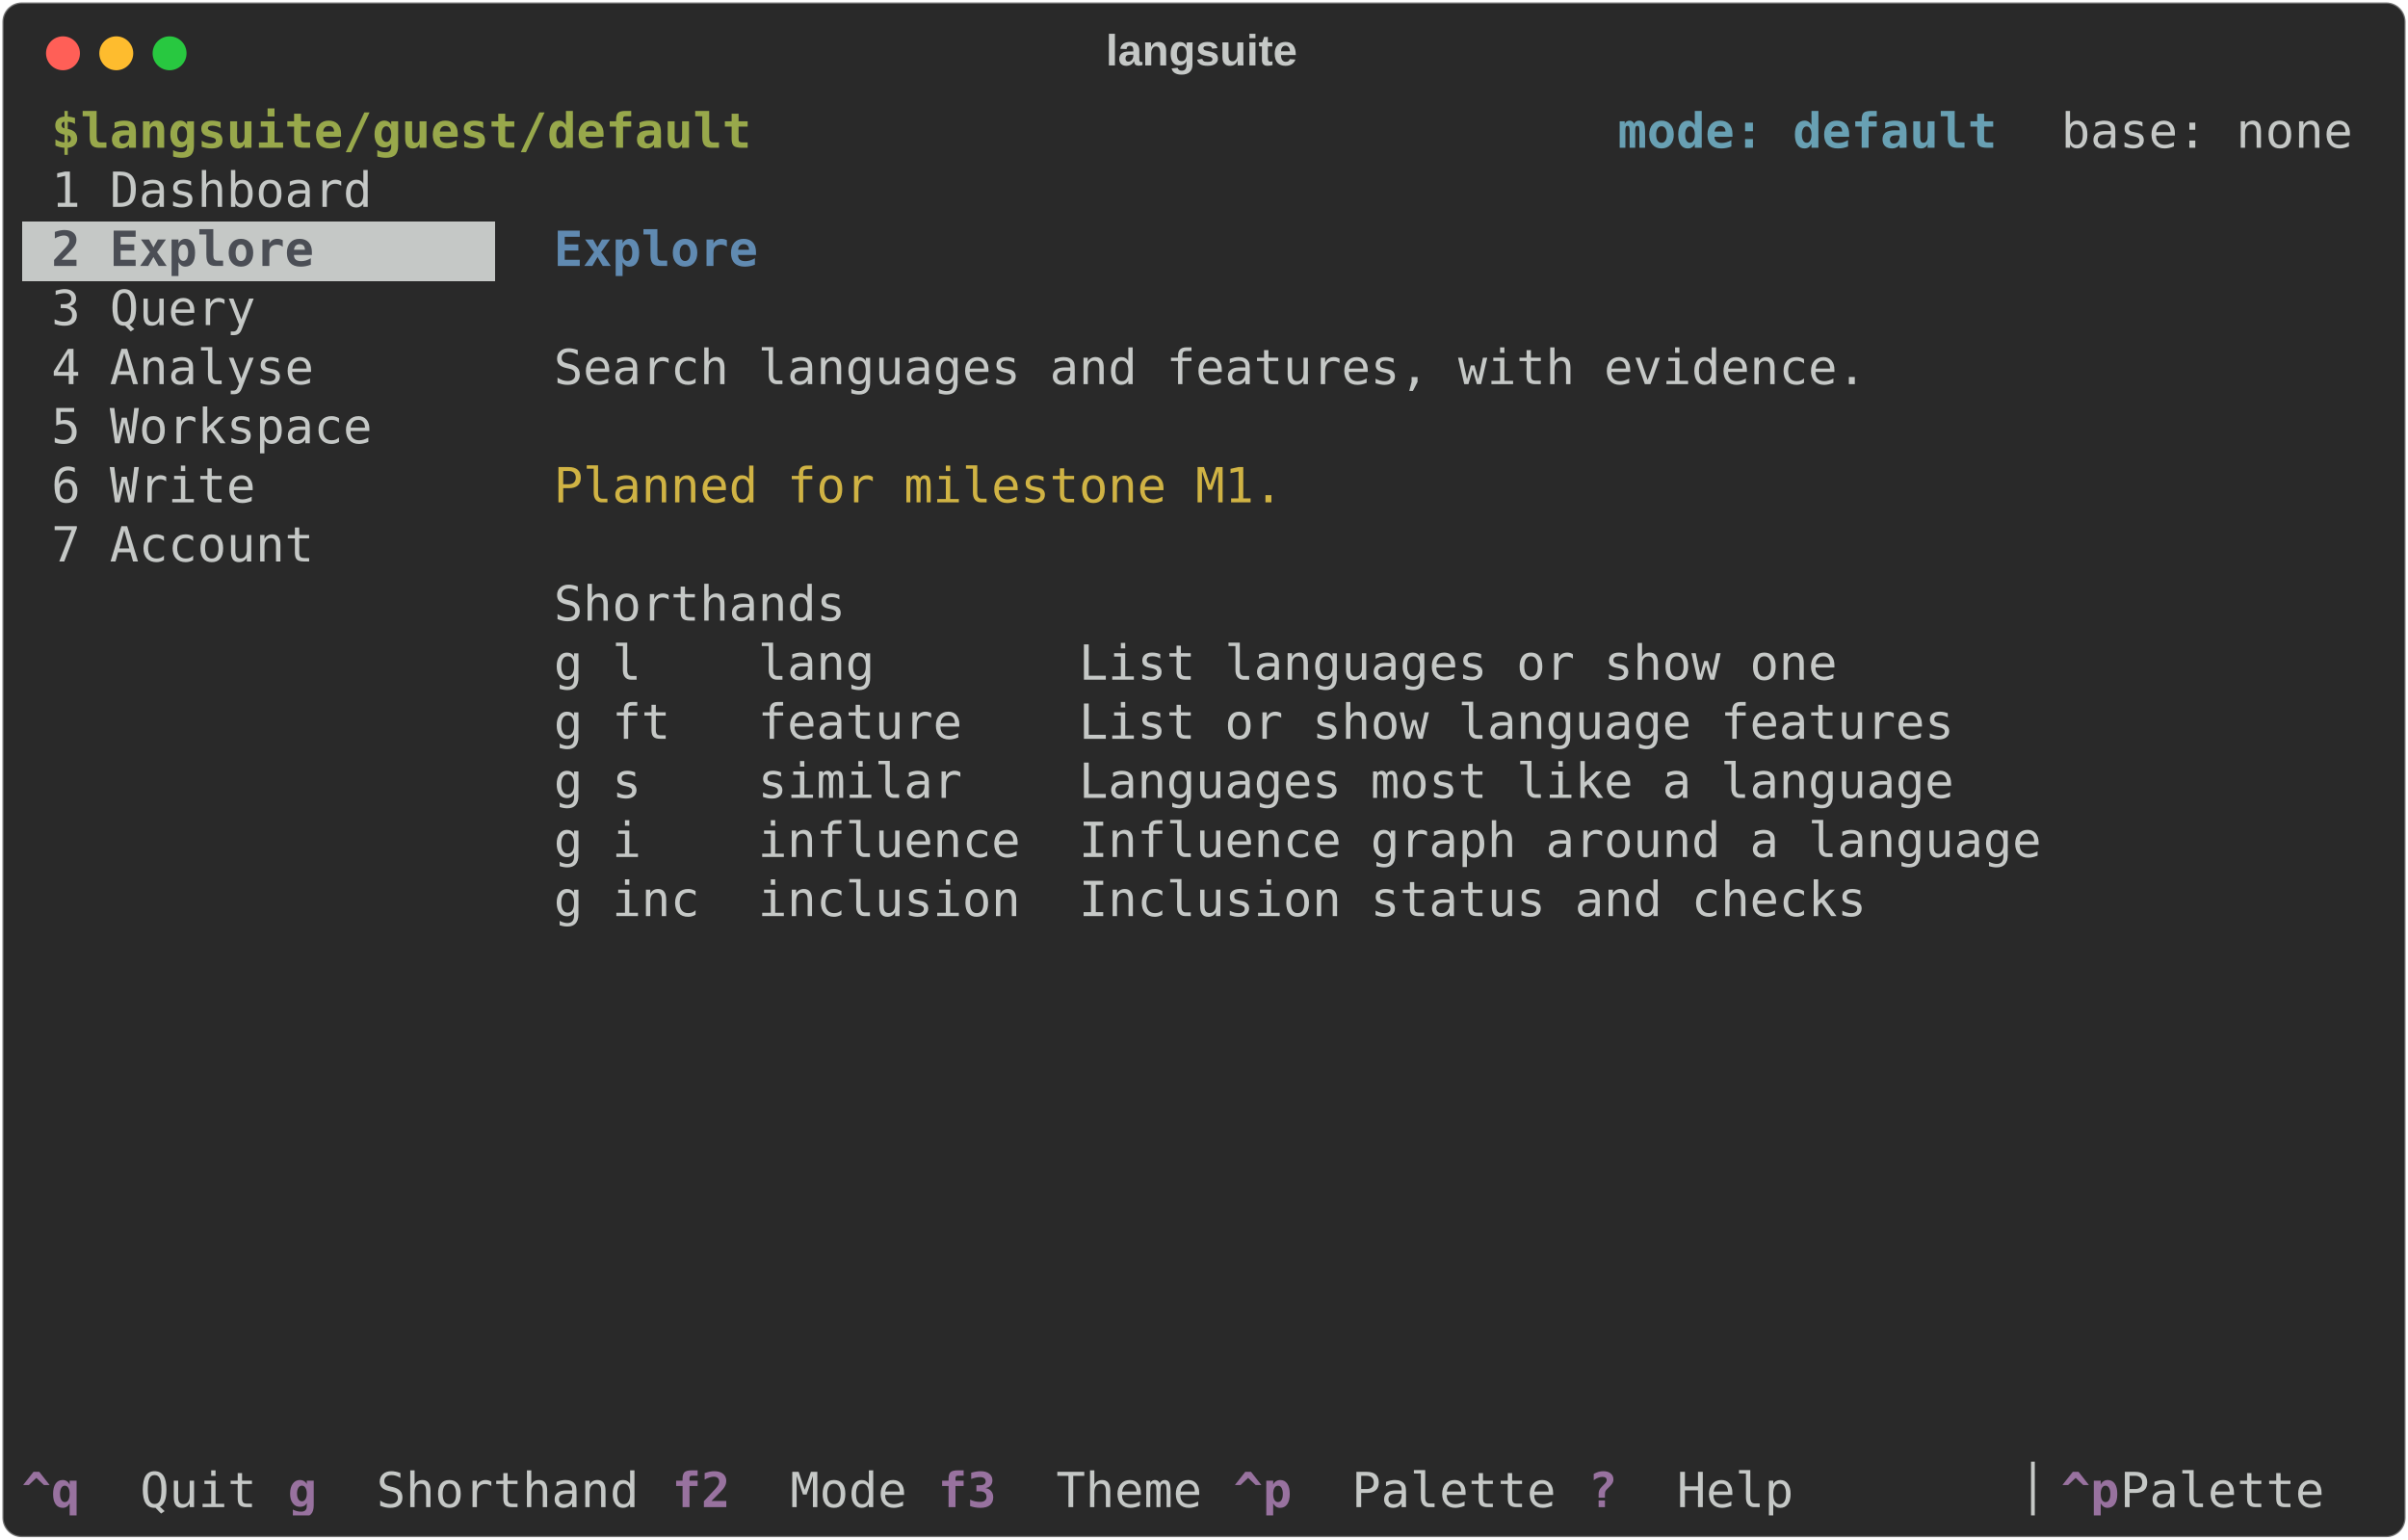
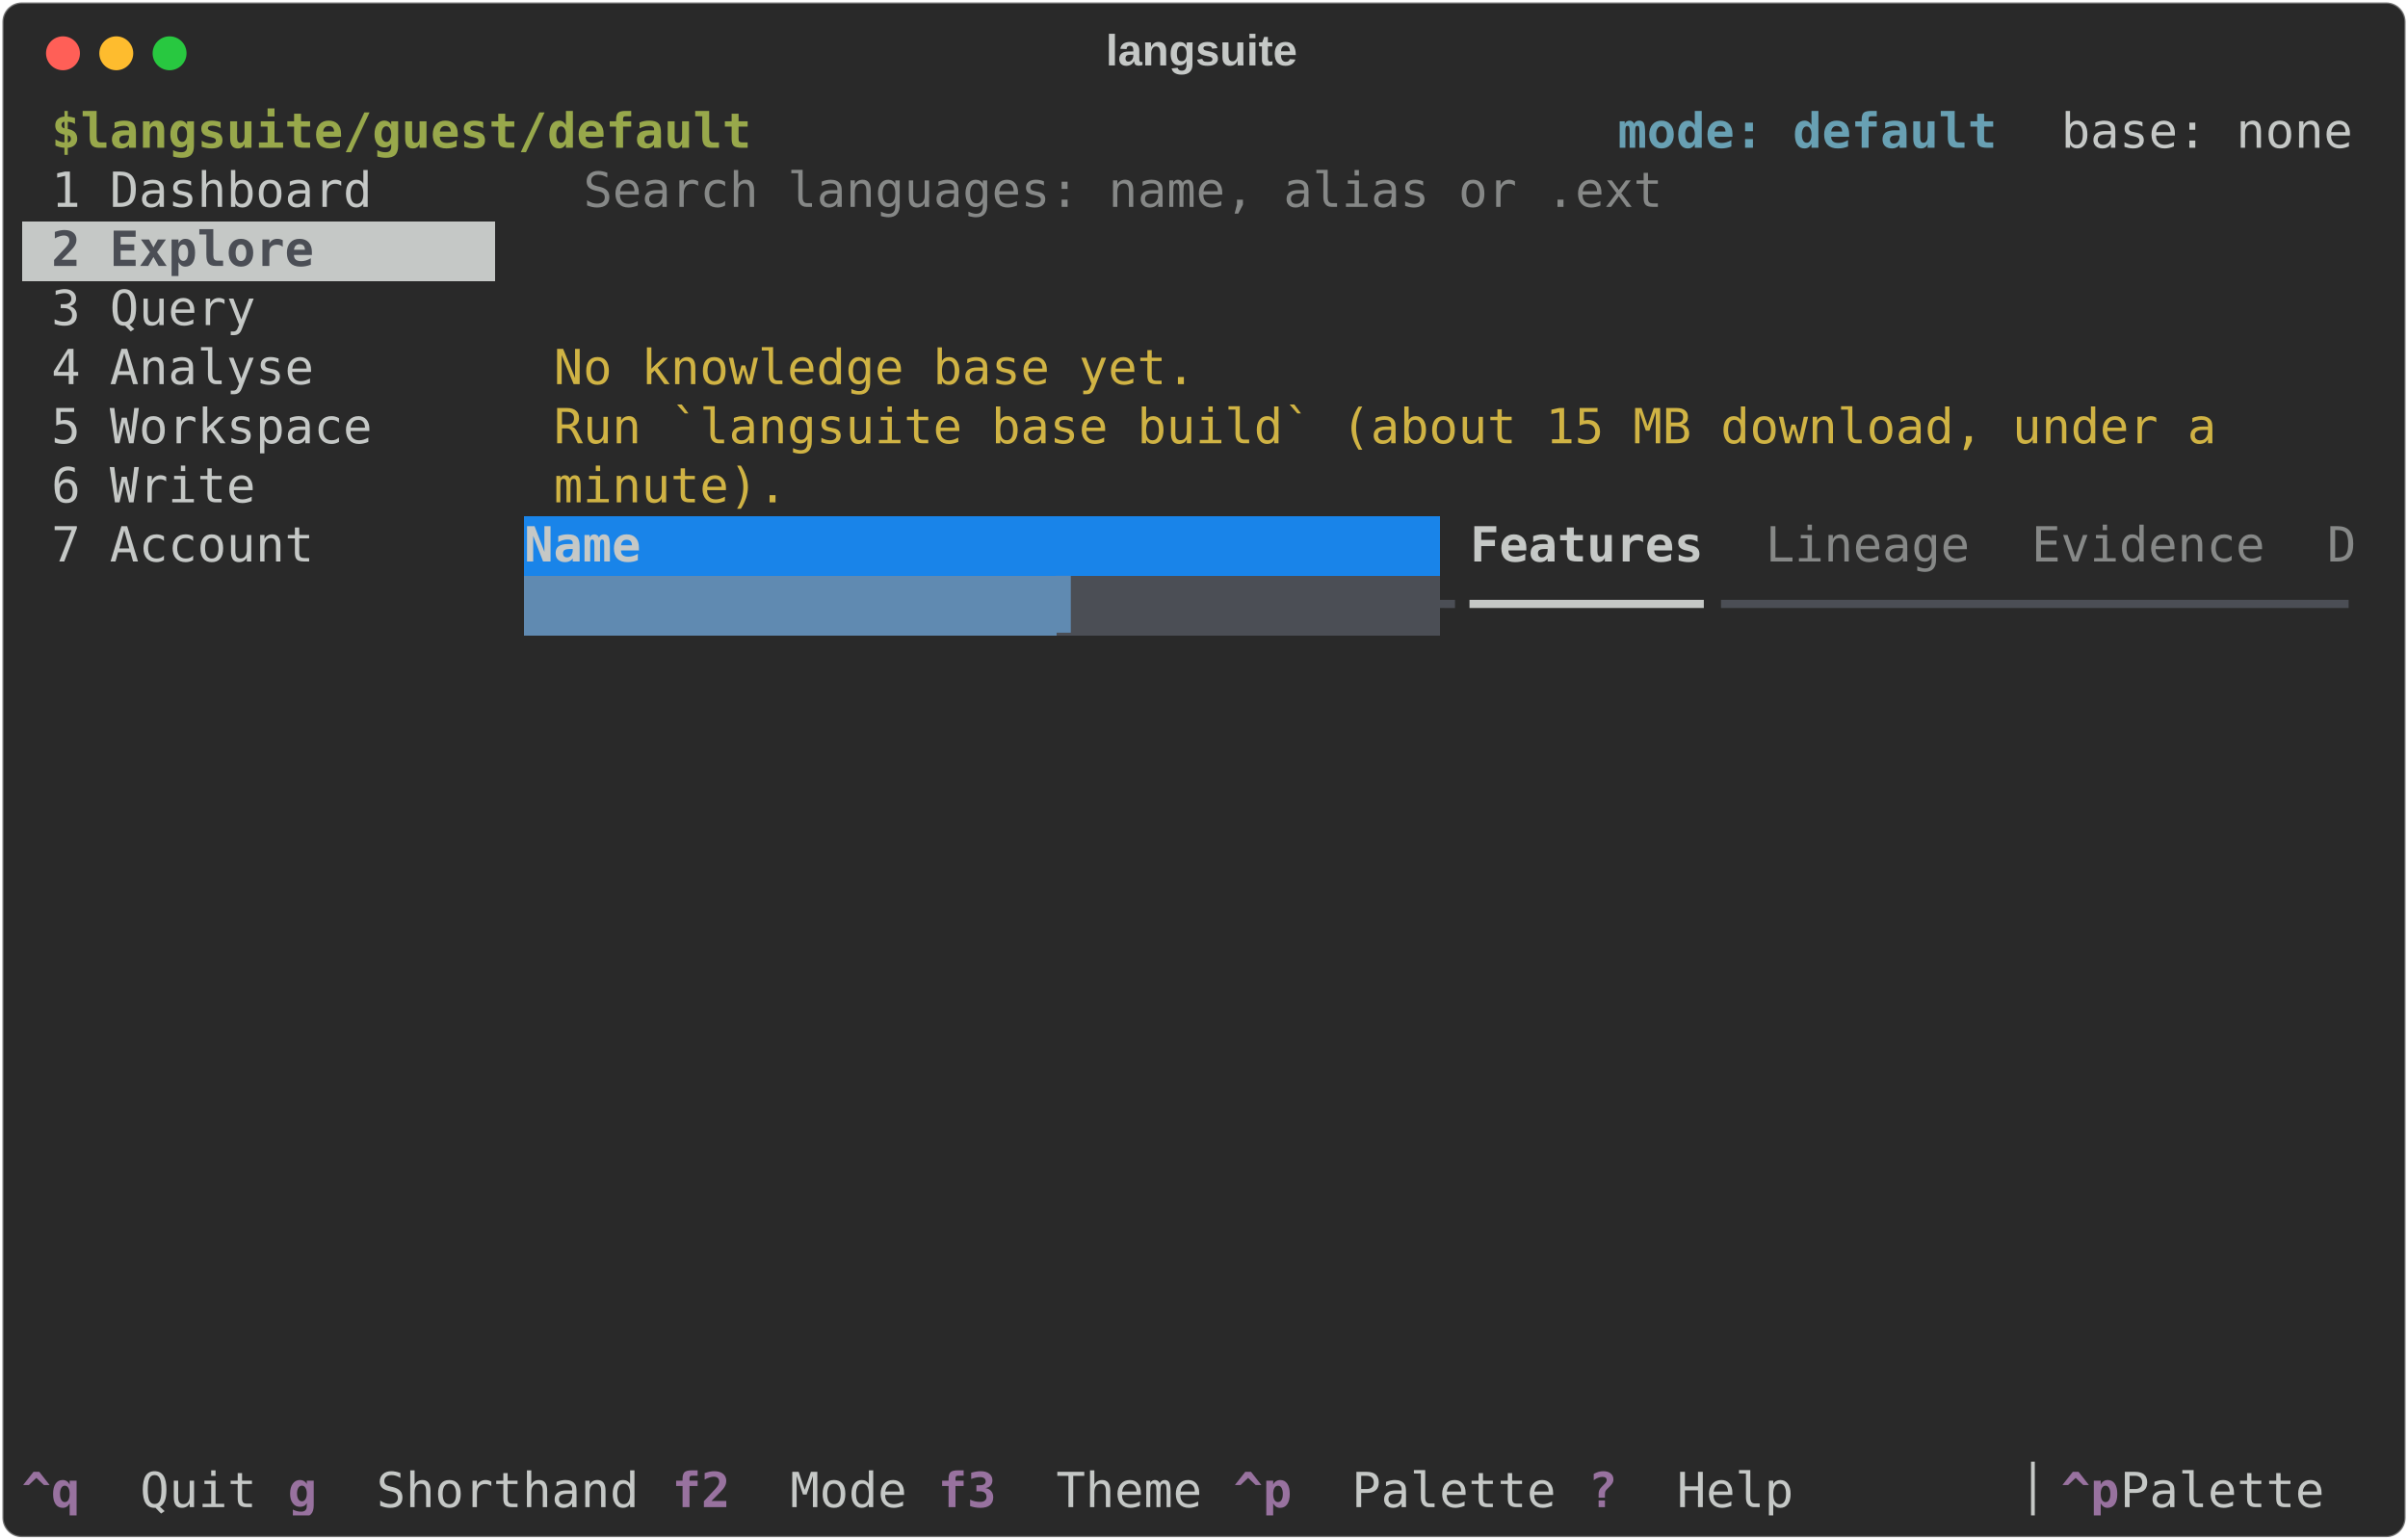
<svg xmlns="http://www.w3.org/2000/svg" class="rich-terminal" viewBox="0 0 994 635.6">
  <style>

    @font-face {
        font-family: "Fira Code";
        src: local("FiraCode-Regular"),
                url("https://cdnjs.cloudflare.com/ajax/libs/firacode/6.2.0/woff2/FiraCode-Regular.woff2") format("woff2"),
                url("https://cdnjs.cloudflare.com/ajax/libs/firacode/6.2.0/woff/FiraCode-Regular.woff") format("woff");
        font-style: normal;
        font-weight: 400;
    }
    @font-face {
        font-family: "Fira Code";
        src: local("FiraCode-Bold"),
                url("https://cdnjs.cloudflare.com/ajax/libs/firacode/6.2.0/woff2/FiraCode-Bold.woff2") format("woff2"),
                url("https://cdnjs.cloudflare.com/ajax/libs/firacode/6.2.0/woff/FiraCode-Bold.woff") format("woff");
        font-style: bold;
        font-weight: 700;
    }

    .terminal-matrix {
        font-family: Fira Code, monospace;
        font-size: 20px;
        line-height: 24.4px;
        font-variant-east-asian: full-width;
    }

    .terminal-title {
        font-size: 18px;
        font-weight: bold;
        font-family: arial;
    }

    .terminal-r1 { fill: #c5c8c6 }
.terminal-r2 { fill: #98a84b;font-weight: bold }
.terminal-r3 { fill: #68a0b3;font-weight: bold }
- .terminal-r4 { fill: #4b4e55;font-weight: bold }
- .terminal-r5 { fill: #608ab1;font-weight: bold }
+ .terminal-r4 { fill: #868887 }
+ .terminal-r5 { fill: #4b4e55;font-weight: bold }
.terminal-r6 { fill: #d0b344 }
- .terminal-r7 { fill: #98729f;font-weight: bold }
+ .terminal-r7 { fill: #c5c8c6;font-weight: bold }
+ .terminal-r8 { fill: #292929 }
+ .terminal-r9 { fill: #608ab1 }
+ .terminal-r10 { fill: #4b4e55 }
+ .terminal-r11 { fill: #98729f;font-weight: bold }
    </style>
  <defs>
    <clipPath id="terminal-clip-terminal">
      <rect x="0" y="0" width="975.0" height="584.6" />
    </clipPath>
    <clipPath id="terminal-line-0">
      <rect x="0" y="1.5" width="976" height="24.65" />
    </clipPath>
    <clipPath id="terminal-line-1">
      <rect x="0" y="25.9" width="976" height="24.65" />
    </clipPath>
    <clipPath id="terminal-line-2">
      <rect x="0" y="50.3" width="976" height="24.65" />
    </clipPath>
    <clipPath id="terminal-line-3">
      <rect x="0" y="74.7" width="976" height="24.65" />
    </clipPath>
    <clipPath id="terminal-line-4">
      <rect x="0" y="99.1" width="976" height="24.65" />
    </clipPath>
    <clipPath id="terminal-line-5">
      <rect x="0" y="123.5" width="976" height="24.65" />
    </clipPath>
    <clipPath id="terminal-line-6">
      <rect x="0" y="147.9" width="976" height="24.65" />
    </clipPath>
    <clipPath id="terminal-line-7">
      <rect x="0" y="172.3" width="976" height="24.65" />
    </clipPath>
    <clipPath id="terminal-line-8">
      <rect x="0" y="196.7" width="976" height="24.65" />
    </clipPath>
    <clipPath id="terminal-line-9">
      <rect x="0" y="221.1" width="976" height="24.65" />
    </clipPath>
    <clipPath id="terminal-line-10">
      <rect x="0" y="245.5" width="976" height="24.65" />
    </clipPath>
    <clipPath id="terminal-line-11">
      <rect x="0" y="269.9" width="976" height="24.65" />
    </clipPath>
    <clipPath id="terminal-line-12">
      <rect x="0" y="294.3" width="976" height="24.65" />
    </clipPath>
    <clipPath id="terminal-line-13">
      <rect x="0" y="318.7" width="976" height="24.65" />
    </clipPath>
    <clipPath id="terminal-line-14">
      <rect x="0" y="343.1" width="976" height="24.65" />
    </clipPath>
    <clipPath id="terminal-line-15">
      <rect x="0" y="367.5" width="976" height="24.65" />
    </clipPath>
    <clipPath id="terminal-line-16">
      <rect x="0" y="391.9" width="976" height="24.65" />
    </clipPath>
    <clipPath id="terminal-line-17">
      <rect x="0" y="416.3" width="976" height="24.65" />
    </clipPath>
    <clipPath id="terminal-line-18">
      <rect x="0" y="440.7" width="976" height="24.65" />
    </clipPath>
    <clipPath id="terminal-line-19">
      <rect x="0" y="465.1" width="976" height="24.65" />
    </clipPath>
    <clipPath id="terminal-line-20">
      <rect x="0" y="489.5" width="976" height="24.65" />
    </clipPath>
    <clipPath id="terminal-line-21">
      <rect x="0" y="513.9" width="976" height="24.65" />
    </clipPath>
    <clipPath id="terminal-line-22">
      <rect x="0" y="538.3" width="976" height="24.65" />
    </clipPath>
  </defs>
  <rect fill="#292929" stroke="rgba(255,255,255,0.35)" stroke-width="1" x="1" y="1" width="992" height="633.6" rx="8" />
  <text class="terminal-title" fill="#c5c8c6" text-anchor="middle" x="496" y="27">langsuite</text>
  <g transform="translate(26,22)">
    <circle cx="0" cy="0" r="7" fill="#ff5f57" />
    <circle cx="22" cy="0" r="7" fill="#febc2e" />
    <circle cx="44" cy="0" r="7" fill="#28c840" />
  </g>
  <g transform="translate(9, 41)" clip-path="url(#terminal-clip-terminal)">
    <rect fill="#c5c8c6" x="0" y="50.3" width="12.2" height="24.65" shape-rendering="crispEdges" />
    <rect fill="#c5c8c6" x="12.2" y="50.3" width="109.8" height="24.65" shape-rendering="crispEdges" />
    <rect fill="#c5c8c6" x="122" y="50.3" width="73.2" height="24.65" shape-rendering="crispEdges" />
+     <rect fill="#1984e9" x="207.4" y="172.3" width="378.2" height="24.65" shape-rendering="crispEdges" />
+     <rect fill="#608ab1" x="207.4" y="196.7" width="219.6" height="24.65" shape-rendering="crispEdges" />
+     <rect fill="#4b4e55" x="427" y="196.7" width="12.2" height="24.65" shape-rendering="crispEdges" />
+     <rect fill="#4b4e55" x="439.2" y="196.7" width="146.4" height="24.65" shape-rendering="crispEdges" />
    <g class="terminal-matrix">
      <text class="terminal-r2" x="12.2" y="20" textLength="292.8" clip-path="url(#terminal-line-0)">$langsuite/guest/default</text>
      <text class="terminal-r3" x="658.8" y="20" textLength="158.6" clip-path="url(#terminal-line-0)">mode: default</text>
      <text class="terminal-r1" x="841.8" y="20" textLength="122" clip-path="url(#terminal-line-0)">base: none</text>
      <text class="terminal-r1" x="976" y="20" textLength="12.2" clip-path="url(#terminal-line-0)">
</text>
      <text class="terminal-r1" x="12.2" y="44.4" textLength="134.2" clip-path="url(#terminal-line-1)">1 Dashboard</text>
+       <text class="terminal-r4" x="231.8" y="44.4" textLength="451.4" clip-path="url(#terminal-line-1)">Search languages: name, alias or .ext</text>
      <text class="terminal-r1" x="976" y="44.4" textLength="12.2" clip-path="url(#terminal-line-1)">
</text>
-       <text class="terminal-r4" x="12.2" y="68.8" textLength="109.8" clip-path="url(#terminal-line-2)">2 Explore</text>
-       <text class="terminal-r5" x="219.6" y="68.8" textLength="85.4" clip-path="url(#terminal-line-2)">Explore</text>
+       <text class="terminal-r5" x="12.2" y="68.8" textLength="109.8" clip-path="url(#terminal-line-2)">2 Explore</text>
      <text class="terminal-r1" x="976" y="68.8" textLength="12.2" clip-path="url(#terminal-line-2)">
</text>
      <text class="terminal-r1" x="12.2" y="93.2" textLength="85.4" clip-path="url(#terminal-line-3)">3 Query</text>
      <text class="terminal-r1" x="976" y="93.2" textLength="12.2" clip-path="url(#terminal-line-3)">
</text>
      <text class="terminal-r1" x="12.2" y="117.6" textLength="109.8" clip-path="url(#terminal-line-4)">4 Analyse</text>
-       <text class="terminal-r1" x="219.6" y="117.6" textLength="549" clip-path="url(#terminal-line-4)">Search languages and features, with evidence.</text>
+       <text class="terminal-r6" x="219.6" y="117.6" textLength="268.4" clip-path="url(#terminal-line-4)">No knowledge base yet.</text>
      <text class="terminal-r1" x="976" y="117.6" textLength="12.2" clip-path="url(#terminal-line-4)">
</text>
      <text class="terminal-r1" x="12.2" y="142" textLength="134.2" clip-path="url(#terminal-line-5)">5 Workspace</text>
+       <text class="terminal-r6" x="219.6" y="142" textLength="695.4" clip-path="url(#terminal-line-5)">Run `langsuite base build` (about 15 MB download, under a</text>
      <text class="terminal-r1" x="976" y="142" textLength="12.2" clip-path="url(#terminal-line-5)">
</text>
      <text class="terminal-r1" x="12.2" y="166.4" textLength="85.4" clip-path="url(#terminal-line-6)">6 Write</text>
-       <text class="terminal-r6" x="219.6" y="166.4" textLength="305" clip-path="url(#terminal-line-6)">Planned for milestone M1.</text>
+       <text class="terminal-r6" x="219.6" y="166.4" textLength="97.6" clip-path="url(#terminal-line-6)">minute).</text>
      <text class="terminal-r1" x="976" y="166.4" textLength="12.2" clip-path="url(#terminal-line-6)">
</text>
      <text class="terminal-r1" x="12.2" y="190.8" textLength="109.8" clip-path="url(#terminal-line-7)">7 Account</text>
+       <text class="terminal-r7" x="207.4" y="190.8" textLength="378.2" clip-path="url(#terminal-line-7)"> Name                          </text>
+       <text class="terminal-r7" x="597.8" y="190.8" textLength="97.6" clip-path="url(#terminal-line-7)">Features</text>
+       <text class="terminal-r4" x="719.8" y="190.8" textLength="85.4" clip-path="url(#terminal-line-7)">Lineage</text>
+       <text class="terminal-r4" x="829.6" y="190.8" textLength="97.6" clip-path="url(#terminal-line-7)">Evidence</text>
+       <text class="terminal-r4" x="951.6" y="190.8" textLength="12.2" clip-path="url(#terminal-line-7)">D</text>
      <text class="terminal-r1" x="976" y="190.8" textLength="12.2" clip-path="url(#terminal-line-7)">
</text>
-       <text class="terminal-r1" x="219.6" y="215.2" textLength="122" clip-path="url(#terminal-line-8)">Shorthands</text>
+       <text class="terminal-r9" x="427" y="215.2" textLength="12.2" clip-path="url(#terminal-line-8)">▌</text>
+       <text class="terminal-r10" x="585.6" y="215.2" textLength="12.2" clip-path="url(#terminal-line-8)">╸</text>
+       <text class="terminal-r1" x="597.8" y="215.2" textLength="97.6" clip-path="url(#terminal-line-8)">━━━━━━━━</text>
+       <text class="terminal-r10" x="695.4" y="215.2" textLength="268.4" clip-path="url(#terminal-line-8)">╺━━━━━━━━━━━━━━━━━━━━━</text>
      <text class="terminal-r1" x="976" y="215.2" textLength="12.2" clip-path="url(#terminal-line-8)">
</text>
-       <text class="terminal-r1" x="219.6" y="239.6" textLength="561.2" clip-path="url(#terminal-line-9)">  g l    lang       List languages or show one</text>
      <text class="terminal-r1" x="976" y="239.6" textLength="12.2" clip-path="url(#terminal-line-9)">
</text>
-       <text class="terminal-r1" x="219.6" y="264" textLength="610" clip-path="url(#terminal-line-10)">  g ft   feature    List or show language features</text>
      <text class="terminal-r1" x="976" y="264" textLength="12.2" clip-path="url(#terminal-line-10)">
</text>
-       <text class="terminal-r1" x="219.6" y="288.4" textLength="610" clip-path="url(#terminal-line-11)">  g s    similar    Languages most like a language</text>
      <text class="terminal-r1" x="976" y="288.4" textLength="12.2" clip-path="url(#terminal-line-11)">
</text>
-       <text class="terminal-r1" x="219.6" y="312.8" textLength="646.6" clip-path="url(#terminal-line-12)">  g i    influence  Influence graph around a language</text>
      <text class="terminal-r1" x="976" y="312.8" textLength="12.2" clip-path="url(#terminal-line-12)">
</text>
-       <text class="terminal-r1" x="219.6" y="337.2" textLength="573.4" clip-path="url(#terminal-line-13)">  g inc  inclusion  Inclusion status and checks</text>
      <text class="terminal-r1" x="976" y="337.2" textLength="12.2" clip-path="url(#terminal-line-13)">
</text>
      <text class="terminal-r1" x="976" y="361.6" textLength="12.2" clip-path="url(#terminal-line-14)">
</text>
      <text class="terminal-r1" x="976" y="386" textLength="12.2" clip-path="url(#terminal-line-15)">
</text>
      <text class="terminal-r1" x="976" y="410.4" textLength="12.2" clip-path="url(#terminal-line-16)">
</text>
      <text class="terminal-r1" x="976" y="434.8" textLength="12.2" clip-path="url(#terminal-line-17)">
</text>
      <text class="terminal-r1" x="976" y="459.2" textLength="12.2" clip-path="url(#terminal-line-18)">
</text>
      <text class="terminal-r1" x="976" y="483.6" textLength="12.2" clip-path="url(#terminal-line-19)">
</text>
      <text class="terminal-r1" x="976" y="508" textLength="12.2" clip-path="url(#terminal-line-20)">
</text>
      <text class="terminal-r1" x="976" y="532.4" textLength="12.2" clip-path="url(#terminal-line-21)">
</text>
      <text class="terminal-r1" x="976" y="556.8" textLength="12.2" clip-path="url(#terminal-line-22)">
</text>
-       <text class="terminal-r7" x="0" y="581.2" textLength="48.8" clip-path="url(#terminal-line-23)"> ^q </text>
+       <text class="terminal-r11" x="0" y="581.2" textLength="48.8" clip-path="url(#terminal-line-23)"> ^q </text>
      <text class="terminal-r1" x="48.8" y="581.2" textLength="61" clip-path="url(#terminal-line-23)">Quit </text>
-       <text class="terminal-r7" x="109.8" y="581.2" textLength="36.6" clip-path="url(#terminal-line-23)"> g </text>
+       <text class="terminal-r11" x="109.8" y="581.2" textLength="36.6" clip-path="url(#terminal-line-23)"> g </text>
      <text class="terminal-r1" x="146.4" y="581.2" textLength="122" clip-path="url(#terminal-line-23)">Shorthand </text>
-       <text class="terminal-r7" x="268.4" y="581.2" textLength="48.8" clip-path="url(#terminal-line-23)"> f2 </text>
+       <text class="terminal-r11" x="268.4" y="581.2" textLength="48.8" clip-path="url(#terminal-line-23)"> f2 </text>
      <text class="terminal-r1" x="317.2" y="581.2" textLength="61" clip-path="url(#terminal-line-23)">Mode </text>
-       <text class="terminal-r7" x="378.2" y="581.2" textLength="48.8" clip-path="url(#terminal-line-23)"> f3 </text>
+       <text class="terminal-r11" x="378.2" y="581.2" textLength="48.8" clip-path="url(#terminal-line-23)"> f3 </text>
      <text class="terminal-r1" x="427" y="581.2" textLength="73.2" clip-path="url(#terminal-line-23)">Theme </text>
-       <text class="terminal-r7" x="500.2" y="581.2" textLength="48.8" clip-path="url(#terminal-line-23)"> ^p </text>
+       <text class="terminal-r11" x="500.2" y="581.2" textLength="48.8" clip-path="url(#terminal-line-23)"> ^p </text>
      <text class="terminal-r1" x="549" y="581.2" textLength="97.6" clip-path="url(#terminal-line-23)">Palette </text>
-       <text class="terminal-r7" x="646.6" y="581.2" textLength="36.6" clip-path="url(#terminal-line-23)"> ? </text>
+       <text class="terminal-r11" x="646.6" y="581.2" textLength="36.6" clip-path="url(#terminal-line-23)"> ? </text>
      <text class="terminal-r1" x="683.2" y="581.2" textLength="61" clip-path="url(#terminal-line-23)">Help </text>
      <text class="terminal-r1" x="829.6" y="581.2" textLength="12.2" clip-path="url(#terminal-line-23)">▏</text>
-       <text class="terminal-r7" x="841.8" y="581.2" textLength="24.4" clip-path="url(#terminal-line-23)">^p</text>
+       <text class="terminal-r11" x="841.8" y="581.2" textLength="24.4" clip-path="url(#terminal-line-23)">^p</text>
      <text class="terminal-r1" x="866.2" y="581.2" textLength="97.6" clip-path="url(#terminal-line-23)"> Palette</text>
    </g>
  </g>
</svg>
